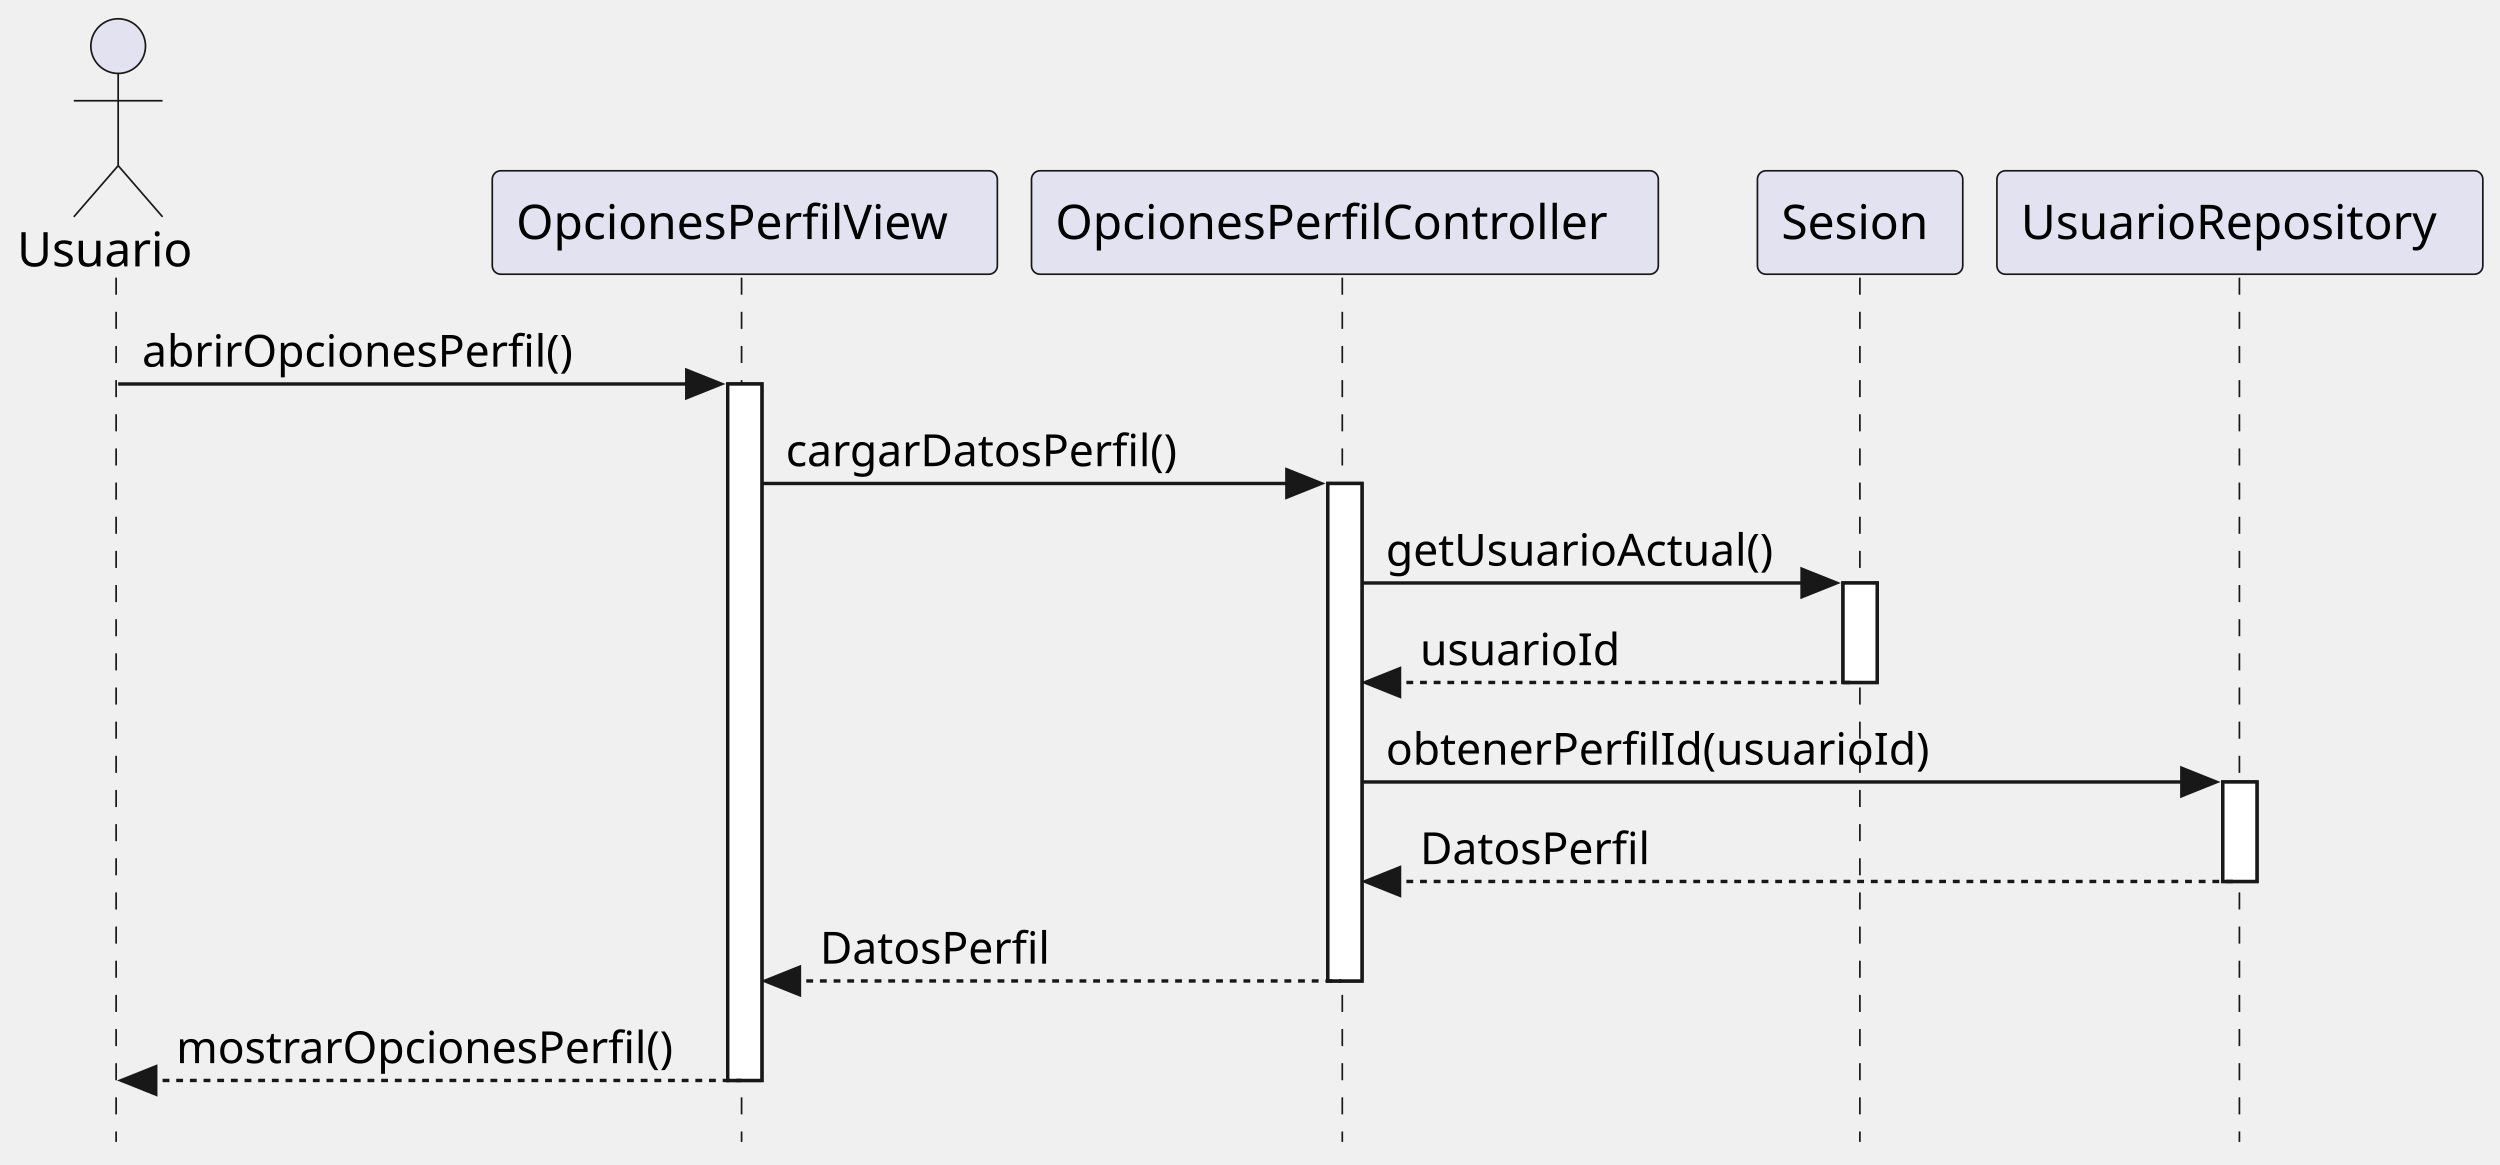
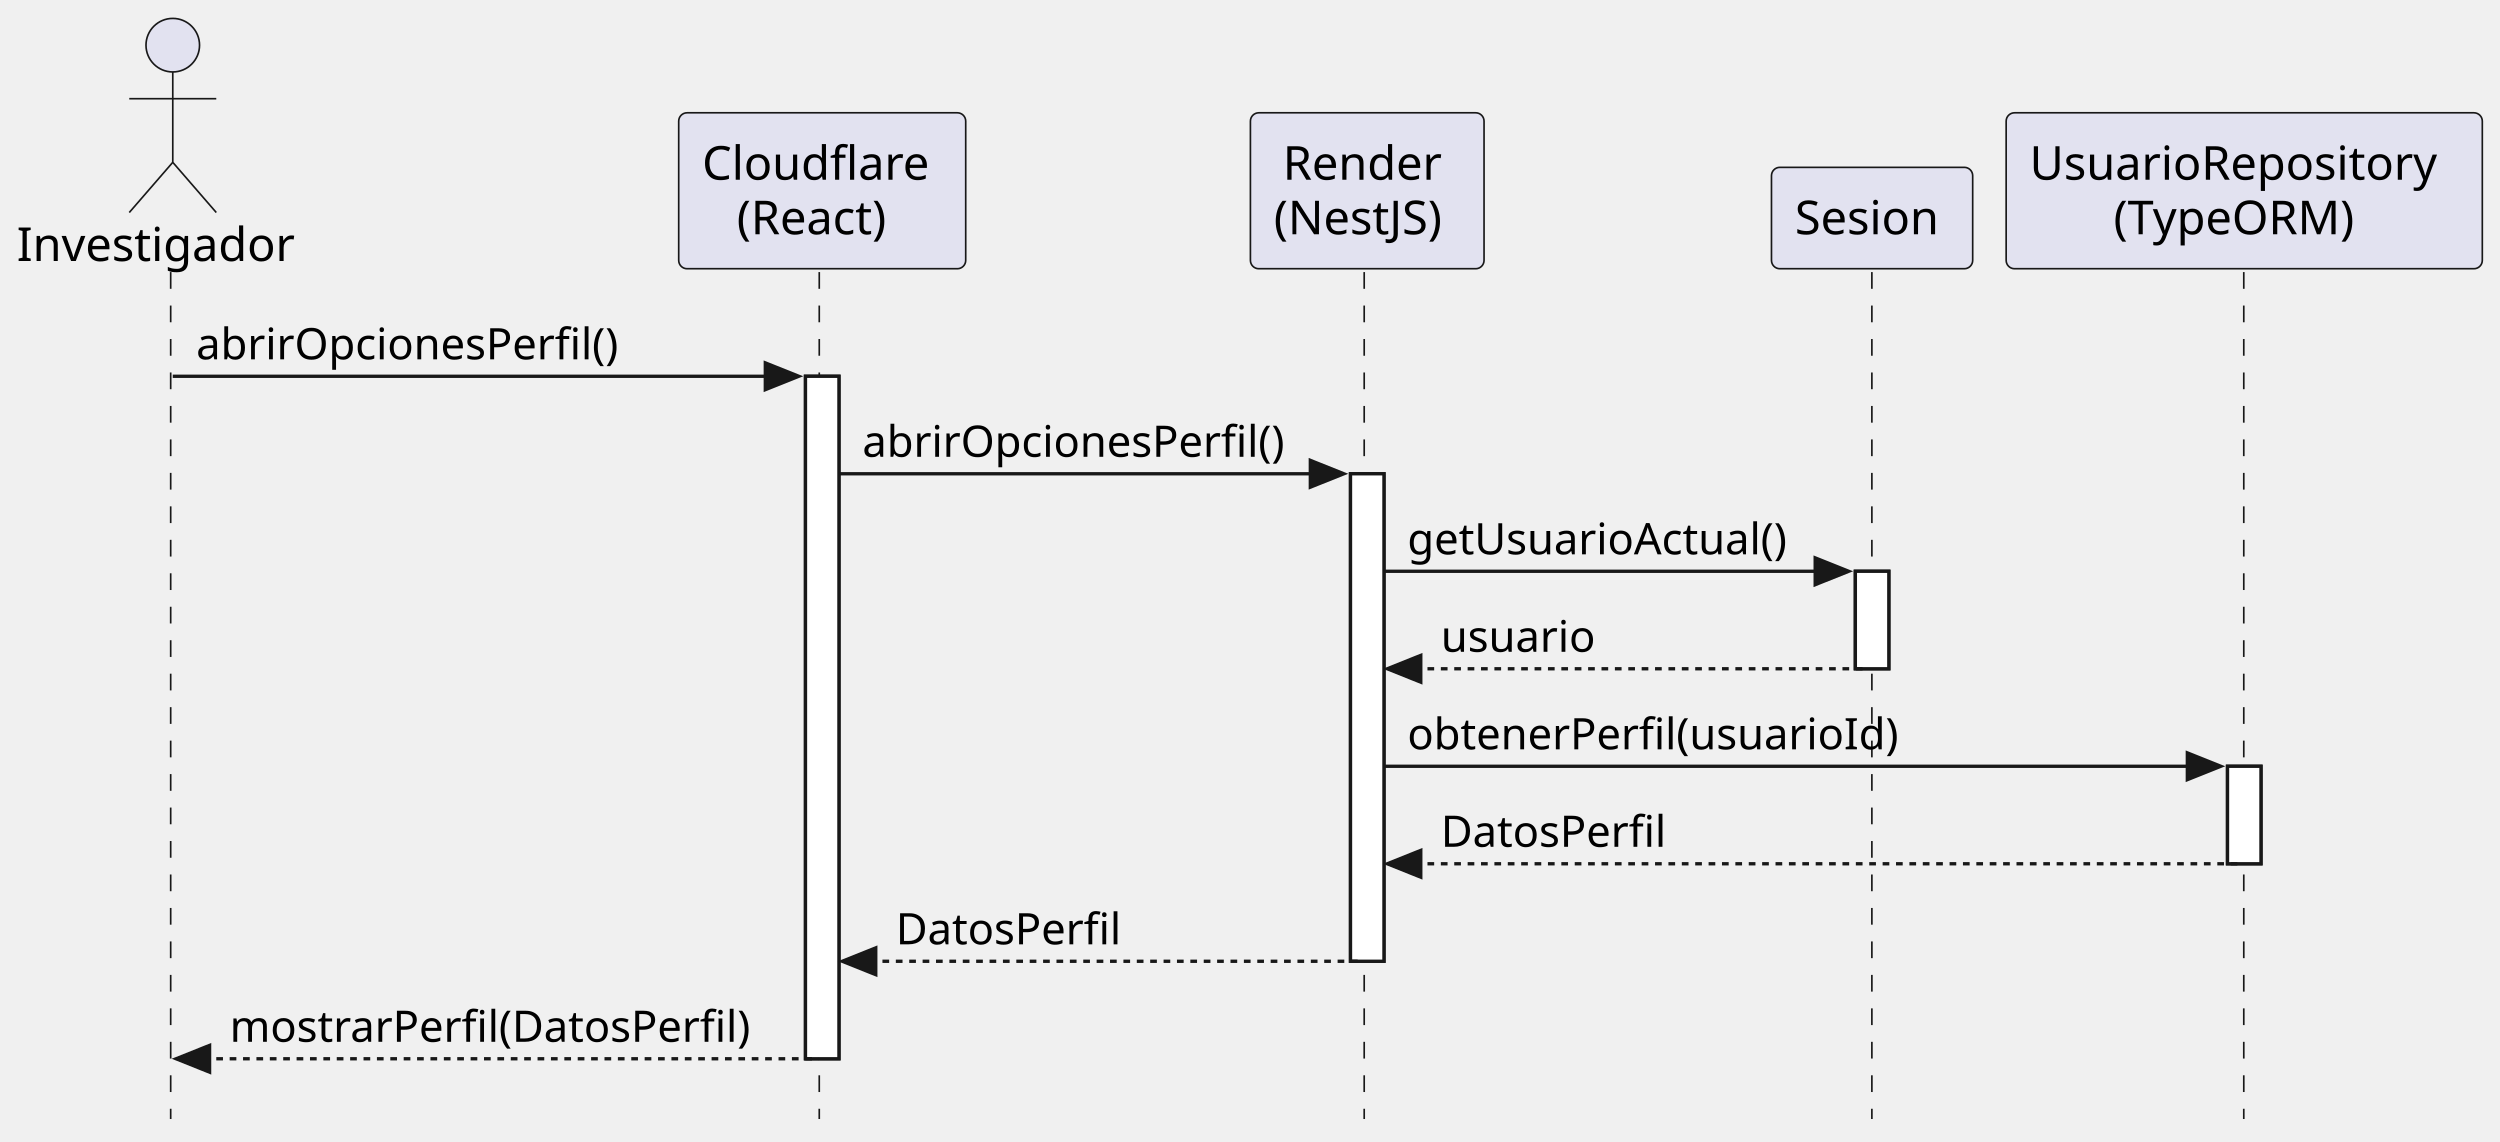
- <svg xmlns="http://www.w3.org/2000/svg" contentStyleType="text/css" data-diagram-type="SEQUENCE" height="341px" preserveAspectRatio="none" style="width:732px;height:341px;background:#FFFFFF;" version="1.1" viewBox="0 0 732 341" width="732px" zoomAndPan="magnify">
+ <svg xmlns="http://www.w3.org/2000/svg" contentStyleType="text/css" data-diagram-type="SEQUENCE" height="341px" preserveAspectRatio="none" style="width:747px;height:341px;background:#FFFFFF;" version="1.1" viewBox="0 0 747 341" width="747px" zoomAndPan="magnify">
  <defs />
  <g>
    <g>
-       <rect fill="#FFFFFF" height="203.93" style="stroke:#181818;stroke-width:1;" width="10" x="213.079" y="112.43" />
+       <rect fill="#FFFFFF" height="203.93" style="stroke:#181818;stroke-width:1;" width="10" x="240.675" y="112.43" />
    </g>
    <g>
-       <rect fill="#FFFFFF" height="145.664" style="stroke:#181818;stroke-width:1;" width="10" x="388.789" y="141.562" />
+       <rect fill="#FFFFFF" height="145.664" style="stroke:#181818;stroke-width:1;" width="10" x="403.528" y="141.562" />
    </g>
    <g>
-       <rect fill="#FFFFFF" height="29.133" style="stroke:#181818;stroke-width:1;" width="10" x="539.638" y="170.695" />
+       <rect fill="#FFFFFF" height="29.133" style="stroke:#181818;stroke-width:1;" width="10" x="554.378" y="170.695" />
    </g>
    <g>
-       <rect fill="#FFFFFF" height="29.133" style="stroke:#181818;stroke-width:1;" width="10" x="650.837" y="228.961" />
+       <rect fill="#FFFFFF" height="29.133" style="stroke:#181818;stroke-width:1;" width="10" x="665.577" y="228.961" />
    </g>
-     <g class="participant-lifeline" data-entity-uid="part1" data-qualified-name="user" id="part1-lifeline">
+     <g class="participant-lifeline" data-entity-uid="part1" data-qualified-name="Investigador" id="part1-lifeline">
      <g>
-         <rect fill="#000000" fill-opacity="0" height="253.062" width="8" x="30.602" y="81.297" />
-         <line style="stroke:#181818;stroke-width:0.5;stroke-dasharray:5,5;" x1="34" x2="34" y1="81.297" y2="334.359" />
+         <rect fill="#000000" fill-opacity="0" height="253.062" width="8" x="47.623" y="81.297" />
+         <line style="stroke:#181818;stroke-width:0.5;stroke-dasharray:5,5;" x1="51" x2="51" y1="81.297" y2="334.359" />
      </g>
    </g>
-     <g class="participant-lifeline" data-entity-uid="part2" data-qualified-name="view" id="part2-lifeline">
+     <g class="participant-lifeline" data-entity-uid="part2" data-qualified-name="View" id="part2-lifeline">
      <g>
-         <rect fill="#000000" fill-opacity="0" height="253.062" width="8" x="214.079" y="81.297" />
-         <line style="stroke:#181818;stroke-width:0.5;stroke-dasharray:5,5;" x1="217.134" x2="217.134" y1="81.297" y2="334.359" />
+         <rect fill="#000000" fill-opacity="0" height="253.062" width="8" x="241.675" y="81.297" />
+         <line style="stroke:#181818;stroke-width:0.5;stroke-dasharray:5,5;" x1="244.797" x2="244.797" y1="81.297" y2="334.359" />
      </g>
    </g>
-     <g class="participant-lifeline" data-entity-uid="part3" data-qualified-name="controller" id="part3-lifeline">
+     <g class="participant-lifeline" data-entity-uid="part3" data-qualified-name="Controller" id="part3-lifeline">
      <g>
-         <rect fill="#000000" fill-opacity="0" height="253.062" width="8" x="389.789" y="81.297" />
-         <line style="stroke:#181818;stroke-width:0.5;stroke-dasharray:5,5;" x1="393.023" x2="393.023" y1="81.297" y2="334.359" />
+         <rect fill="#000000" fill-opacity="0" height="253.062" width="8" x="404.528" y="81.297" />
+         <line style="stroke:#181818;stroke-width:0.5;stroke-dasharray:5,5;" x1="407.624" x2="407.624" y1="81.297" y2="334.359" />
      </g>
    </g>
-     <g class="participant-lifeline" data-entity-uid="part4" data-qualified-name="sesion" id="part4-lifeline">
+     <g class="participant-lifeline" data-entity-uid="part4" data-qualified-name="Sesion" id="part4-lifeline">
      <g>
-         <rect fill="#000000" fill-opacity="0" height="253.062" width="8" x="540.638" y="81.297" />
-         <line style="stroke:#181818;stroke-width:0.5;stroke-dasharray:5,5;" x1="544.577" x2="544.577" y1="81.297" y2="334.359" />
+         <rect fill="#000000" fill-opacity="0" height="253.062" width="8" x="555.378" y="81.297" />
+         <line style="stroke:#181818;stroke-width:0.5;stroke-dasharray:5,5;" x1="559.317" x2="559.317" y1="81.297" y2="334.359" />
      </g>
    </g>
-     <g class="participant-lifeline" data-entity-uid="part5" data-qualified-name="repo" id="part5-lifeline">
+     <g class="participant-lifeline" data-entity-uid="part5" data-qualified-name="Repo" id="part5-lifeline">
      <g>
-         <rect fill="#000000" fill-opacity="0" height="253.062" width="8" x="651.837" y="81.297" />
-         <line style="stroke:#181818;stroke-width:0.5;stroke-dasharray:5,5;" x1="655.699" x2="655.699" y1="81.297" y2="334.359" />
+         <rect fill="#000000" fill-opacity="0" height="253.062" width="8" x="666.577" y="81.297" />
+         <line style="stroke:#181818;stroke-width:0.5;stroke-dasharray:5,5;" x1="670.439" x2="670.439" y1="81.297" y2="334.359" />
      </g>
    </g>
-     <g class="participant participant-head" data-entity-uid="part1" data-qualified-name="user" id="part1-head">
-       <text fill="#000000" font-family="sans-serif" font-size="14" lengthAdjust="spacing" textLength="53.204" x="5" y="77.995">Usuario</text>
-       <ellipse cx="34.602" cy="13.5" fill="#E2E2F0" rx="8" ry="8" style="stroke:#181818;stroke-width:0.5;" />
-       <path d="M34.602,21.5 L34.602,48.5 M21.602,29.5 L47.602,29.5 M34.602,48.5 L21.602,63.5 M34.602,48.5 L47.602,63.5" fill="none" style="stroke:#181818;stroke-width:0.5;" />
+     <g class="participant participant-head" data-entity-uid="part1" data-qualified-name="Investigador" id="part1-head">
+       <text fill="#000000" font-family="sans-serif" font-size="14" lengthAdjust="spacing" textLength="87.247" x="5" y="77.995">Investigador</text>
+       <ellipse cx="51.623" cy="13.5" fill="#E2E2F0" rx="8" ry="8" style="stroke:#181818;stroke-width:0.5;" />
+       <path d="M51.623,21.5 L51.623,48.5 M38.623,29.5 L64.624,29.5 M51.623,48.5 L38.623,63.5 M51.623,48.5 L64.624,63.5" fill="none" style="stroke:#181818;stroke-width:0.5;" />
    </g>
-     <g class="participant participant-head" data-entity-uid="part2" data-qualified-name="view" id="part2-head">
-       <rect fill="#E2E2F0" height="30.297" rx="2.5" ry="2.5" style="stroke:#181818;stroke-width:0.5;" width="147.889" x="144.134" y="50" />
-       <text fill="#000000" font-family="sans-serif" font-size="14" lengthAdjust="spacing" textLength="133.889" x="151.134" y="69.995">OpcionesPerfilView</text>
+     <g class="participant participant-head" data-entity-uid="part2" data-qualified-name="View" id="part2-head">
+       <rect fill="#E2E2F0" height="46.594" rx="2.5" ry="2.5" style="stroke:#181818;stroke-width:0.5;" width="85.757" x="202.797" y="33.703" />
+       <text fill="#000000" font-family="sans-serif" font-size="14" lengthAdjust="spacing" textLength="71.757" x="209.797" y="53.698">Cloudflare</text>
+       <text fill="#000000" font-family="sans-serif" font-size="14" lengthAdjust="spacing" textLength="51.03" x="220.16" y="69.995">(React)</text>
    </g>
-     <g class="participant participant-head" data-entity-uid="part3" data-qualified-name="controller" id="part3-head">
-       <rect fill="#E2E2F0" height="30.297" rx="2.5" ry="2.5" style="stroke:#181818;stroke-width:0.5;" width="183.531" x="302.023" y="50" />
-       <text fill="#000000" font-family="sans-serif" font-size="14" lengthAdjust="spacing" textLength="169.531" x="309.023" y="69.995">OpcionesPerfilController</text>
+     <g class="participant participant-head" data-entity-uid="part3" data-qualified-name="Controller" id="part3-head">
+       <rect fill="#E2E2F0" height="46.594" rx="2.5" ry="2.5" style="stroke:#181818;stroke-width:0.5;" width="69.809" x="373.624" y="33.703" />
+       <text fill="#000000" font-family="sans-serif" font-size="14" lengthAdjust="spacing" textLength="50.47" x="383.293" y="53.698">Render</text>
+       <text fill="#000000" font-family="sans-serif" font-size="14" lengthAdjust="spacing" textLength="55.809" x="380.624" y="69.995">(NestJS)</text>
    </g>
-     <g class="participant participant-head" data-entity-uid="part4" data-qualified-name="sesion" id="part4-head">
-       <rect fill="#E2E2F0" height="30.297" rx="2.5" ry="2.5" style="stroke:#181818;stroke-width:0.5;" width="60.122" x="514.577" y="50" />
-       <text fill="#000000" font-family="sans-serif" font-size="14" lengthAdjust="spacing" textLength="46.122" x="521.577" y="69.995">Sesion</text>
+     <g class="participant participant-head" data-entity-uid="part4" data-qualified-name="Sesion" id="part4-head">
+       <rect fill="#E2E2F0" height="30.297" rx="2.5" ry="2.5" style="stroke:#181818;stroke-width:0.5;" width="60.122" x="529.317" y="50" />
+       <text fill="#000000" font-family="sans-serif" font-size="14" lengthAdjust="spacing" textLength="46.122" x="536.317" y="69.995">Sesion</text>
    </g>
-     <g class="participant participant-head" data-entity-uid="part5" data-qualified-name="repo" id="part5-head">
-       <rect fill="#E2E2F0" height="30.297" rx="2.5" ry="2.5" style="stroke:#181818;stroke-width:0.5;" width="142.276" x="584.699" y="50" />
-       <text fill="#000000" font-family="sans-serif" font-size="14" lengthAdjust="spacing" textLength="128.276" x="591.699" y="69.995">UsuarioRepository</text>
+     <g class="participant participant-head" data-entity-uid="part5" data-qualified-name="Repo" id="part5-head">
+       <rect fill="#E2E2F0" height="46.594" rx="2.5" ry="2.5" style="stroke:#181818;stroke-width:0.5;" width="142.276" x="599.439" y="33.703" />
+       <text fill="#000000" font-family="sans-serif" font-size="14" lengthAdjust="spacing" textLength="128.276" x="606.439" y="53.698">UsuarioRepository</text>
+       <text fill="#000000" font-family="sans-serif" font-size="14" lengthAdjust="spacing" textLength="78.087" x="631.534" y="69.995">(TypeORM)</text>
    </g>
    <g>
-       <rect fill="#FFFFFF" height="203.93" style="stroke:#181818;stroke-width:1;" width="10" x="213.079" y="112.43" />
+       <rect fill="#FFFFFF" height="203.93" style="stroke:#181818;stroke-width:1;" width="10" x="240.675" y="112.43" />
    </g>
    <g>
-       <rect fill="#FFFFFF" height="145.664" style="stroke:#181818;stroke-width:1;" width="10" x="388.789" y="141.562" />
+       <rect fill="#FFFFFF" height="145.664" style="stroke:#181818;stroke-width:1;" width="10" x="403.528" y="141.562" />
    </g>
    <g>
-       <rect fill="#FFFFFF" height="29.133" style="stroke:#181818;stroke-width:1;" width="10" x="539.638" y="170.695" />
+       <rect fill="#FFFFFF" height="29.133" style="stroke:#181818;stroke-width:1;" width="10" x="554.378" y="170.695" />
    </g>
    <g>
-       <rect fill="#FFFFFF" height="29.133" style="stroke:#181818;stroke-width:1;" width="10" x="650.837" y="228.961" />
+       <rect fill="#FFFFFF" height="29.133" style="stroke:#181818;stroke-width:1;" width="10" x="665.577" y="228.961" />
    </g>
    <g class="message" data-entity-1="part1" data-entity-2="part2" id="msg1">
-       <polygon fill="#181818" points="201.079,108.43,211.079,112.43,201.079,116.43" style="stroke:#181818;stroke-width:1;" />
-       <line style="stroke:#181818;stroke-width:1;" x1="34.602" x2="207.079" y1="112.43" y2="112.43" />
-       <text fill="#000000" font-family="sans-serif" font-size="13" lengthAdjust="spacing" textLength="133.853" x="41.602" y="107.364">abrirOpcionesPerfil()</text>
+       <polygon fill="#181818" points="228.675,108.43,238.675,112.43,228.675,116.43" style="stroke:#181818;stroke-width:1;" />
+       <line style="stroke:#181818;stroke-width:1;" x1="51.623" x2="234.675" y1="112.43" y2="112.43" />
+       <text fill="#000000" font-family="sans-serif" font-size="13" lengthAdjust="spacing" textLength="133.853" x="58.623" y="107.364">abrirOpcionesPerfil()</text>
    </g>
    <g class="message" data-entity-1="part2" data-entity-2="part3" id="msg2">
-       <polygon fill="#181818" points="376.789,137.562,386.789,141.562,376.789,145.562" style="stroke:#181818;stroke-width:1;" />
-       <line style="stroke:#181818;stroke-width:1;" x1="223.079" x2="382.789" y1="141.562" y2="141.562" />
-       <text fill="#000000" font-family="sans-serif" font-size="13" lengthAdjust="spacing" textLength="122.948" x="230.079" y="136.497">cargarDatosPerfil()</text>
+       <polygon fill="#181818" points="391.528,137.562,401.528,141.562,391.528,145.562" style="stroke:#181818;stroke-width:1;" />
+       <line style="stroke:#181818;stroke-width:1;" x1="250.675" x2="397.528" y1="141.562" y2="141.562" />
+       <text fill="#000000" font-family="sans-serif" font-size="13" lengthAdjust="spacing" textLength="133.853" x="257.675" y="136.497">abrirOpcionesPerfil()</text>
    </g>
    <g class="message" data-entity-1="part3" data-entity-2="part4" id="msg3">
-       <polygon fill="#181818" points="527.638,166.695,537.638,170.695,527.638,174.695" style="stroke:#181818;stroke-width:1;" />
-       <line style="stroke:#181818;stroke-width:1;" x1="398.789" x2="533.638" y1="170.695" y2="170.695" />
-       <text fill="#000000" font-family="sans-serif" font-size="13" lengthAdjust="spacing" textLength="121.85" x="405.789" y="165.629">getUsuarioActual()</text>
+       <polygon fill="#181818" points="542.378,166.695,552.378,170.695,542.378,174.695" style="stroke:#181818;stroke-width:1;" />
+       <line style="stroke:#181818;stroke-width:1;" x1="413.528" x2="548.378" y1="170.695" y2="170.695" />
+       <text fill="#000000" font-family="sans-serif" font-size="13" lengthAdjust="spacing" textLength="121.85" x="420.528" y="165.629">getUsuarioActual()</text>
    </g>
    <g class="message" data-entity-1="part4" data-entity-2="part3" id="msg4">
-       <polygon fill="#181818" points="409.789,195.828,399.789,199.828,409.789,203.828" style="stroke:#181818;stroke-width:1;" />
-       <line style="stroke:#181818;stroke-width:1;stroke-dasharray:2,2;" x1="403.789" x2="543.638" y1="199.828" y2="199.828" />
-       <text fill="#000000" font-family="sans-serif" font-size="13" lengthAdjust="spacing" textLength="60.214" x="415.789" y="194.762">usuarioId</text>
+       <polygon fill="#181818" points="424.528,195.828,414.528,199.828,424.528,203.828" style="stroke:#181818;stroke-width:1;" />
+       <line style="stroke:#181818;stroke-width:1;stroke-dasharray:2,2;" x1="418.528" x2="558.378" y1="199.828" y2="199.828" />
+       <text fill="#000000" font-family="sans-serif" font-size="13" lengthAdjust="spacing" textLength="48.128" x="430.528" y="194.762">usuario</text>
    </g>
    <g class="message" data-entity-1="part3" data-entity-2="part5" id="msg5">
-       <polygon fill="#181818" points="638.837,224.961,648.837,228.961,638.837,232.961" style="stroke:#181818;stroke-width:1;" />
-       <line style="stroke:#181818;stroke-width:1;" x1="398.789" x2="644.837" y1="228.961" y2="228.961" />
-       <text fill="#000000" font-family="sans-serif" font-size="13" lengthAdjust="spacing" textLength="166.309" x="405.789" y="223.895">obtenerPerfilId(usuarioId)</text>
+       <polygon fill="#181818" points="653.577,224.961,663.577,228.961,653.577,232.961" style="stroke:#181818;stroke-width:1;" />
+       <line style="stroke:#181818;stroke-width:1;" x1="413.528" x2="659.577" y1="228.961" y2="228.961" />
+       <text fill="#000000" font-family="sans-serif" font-size="13" lengthAdjust="spacing" textLength="154.223" x="420.528" y="223.895">obtenerPerfil(usuarioId)</text>
    </g>
    <g class="message" data-entity-1="part5" data-entity-2="part3" id="msg6">
-       <polygon fill="#181818" points="409.789,254.094,399.789,258.094,409.789,262.094" style="stroke:#181818;stroke-width:1;" />
-       <line style="stroke:#181818;stroke-width:1;stroke-dasharray:2,2;" x1="403.789" x2="654.837" y1="258.094" y2="258.094" />
-       <text fill="#000000" font-family="sans-serif" font-size="13" lengthAdjust="spacing" textLength="70.783" x="415.789" y="253.028">DatosPerfil</text>
+       <polygon fill="#181818" points="424.528,254.094,414.528,258.094,424.528,262.094" style="stroke:#181818;stroke-width:1;" />
+       <line style="stroke:#181818;stroke-width:1;stroke-dasharray:2,2;" x1="418.528" x2="669.577" y1="258.094" y2="258.094" />
+       <text fill="#000000" font-family="sans-serif" font-size="13" lengthAdjust="spacing" textLength="70.783" x="430.528" y="253.028">DatosPerfil</text>
    </g>
    <g class="message" data-entity-1="part3" data-entity-2="part2" id="msg7">
-       <polygon fill="#181818" points="234.079,283.227,224.079,287.227,234.079,291.227" style="stroke:#181818;stroke-width:1;" />
-       <line style="stroke:#181818;stroke-width:1;stroke-dasharray:2,2;" x1="228.079" x2="392.789" y1="287.227" y2="287.227" />
-       <text fill="#000000" font-family="sans-serif" font-size="13" lengthAdjust="spacing" textLength="70.783" x="240.079" y="282.161">DatosPerfil</text>
+       <polygon fill="#181818" points="261.675,283.227,251.675,287.227,261.675,291.227" style="stroke:#181818;stroke-width:1;" />
+       <line style="stroke:#181818;stroke-width:1;stroke-dasharray:2,2;" x1="255.675" x2="407.528" y1="287.227" y2="287.227" />
+       <text fill="#000000" font-family="sans-serif" font-size="13" lengthAdjust="spacing" textLength="70.783" x="267.675" y="282.161">DatosPerfil</text>
    </g>
    <g class="message" data-entity-1="part2" data-entity-2="part1" id="msg8">
-       <polygon fill="#181818" points="45.602,312.359,35.602,316.359,45.602,320.359" style="stroke:#181818;stroke-width:1;" />
-       <line style="stroke:#181818;stroke-width:1;stroke-dasharray:2,2;" x1="39.602" x2="217.079" y1="316.359" y2="316.359" />
-       <text fill="#000000" font-family="sans-serif" font-size="13" lengthAdjust="spacing" textLength="154.477" x="51.602" y="311.293">mostrarOpcionesPerfil()</text>
+       <polygon fill="#181818" points="62.623,312.359,52.623,316.359,62.623,320.359" style="stroke:#181818;stroke-width:1;" />
+       <line style="stroke:#181818;stroke-width:1;stroke-dasharray:2,2;" x1="56.623" x2="244.675" y1="316.359" y2="316.359" />
+       <text fill="#000000" font-family="sans-serif" font-size="13" lengthAdjust="spacing" textLength="165.052" x="68.624" y="311.293">mostrarPerfil(DatosPerfil)</text>
    </g>
  </g>
</svg>
